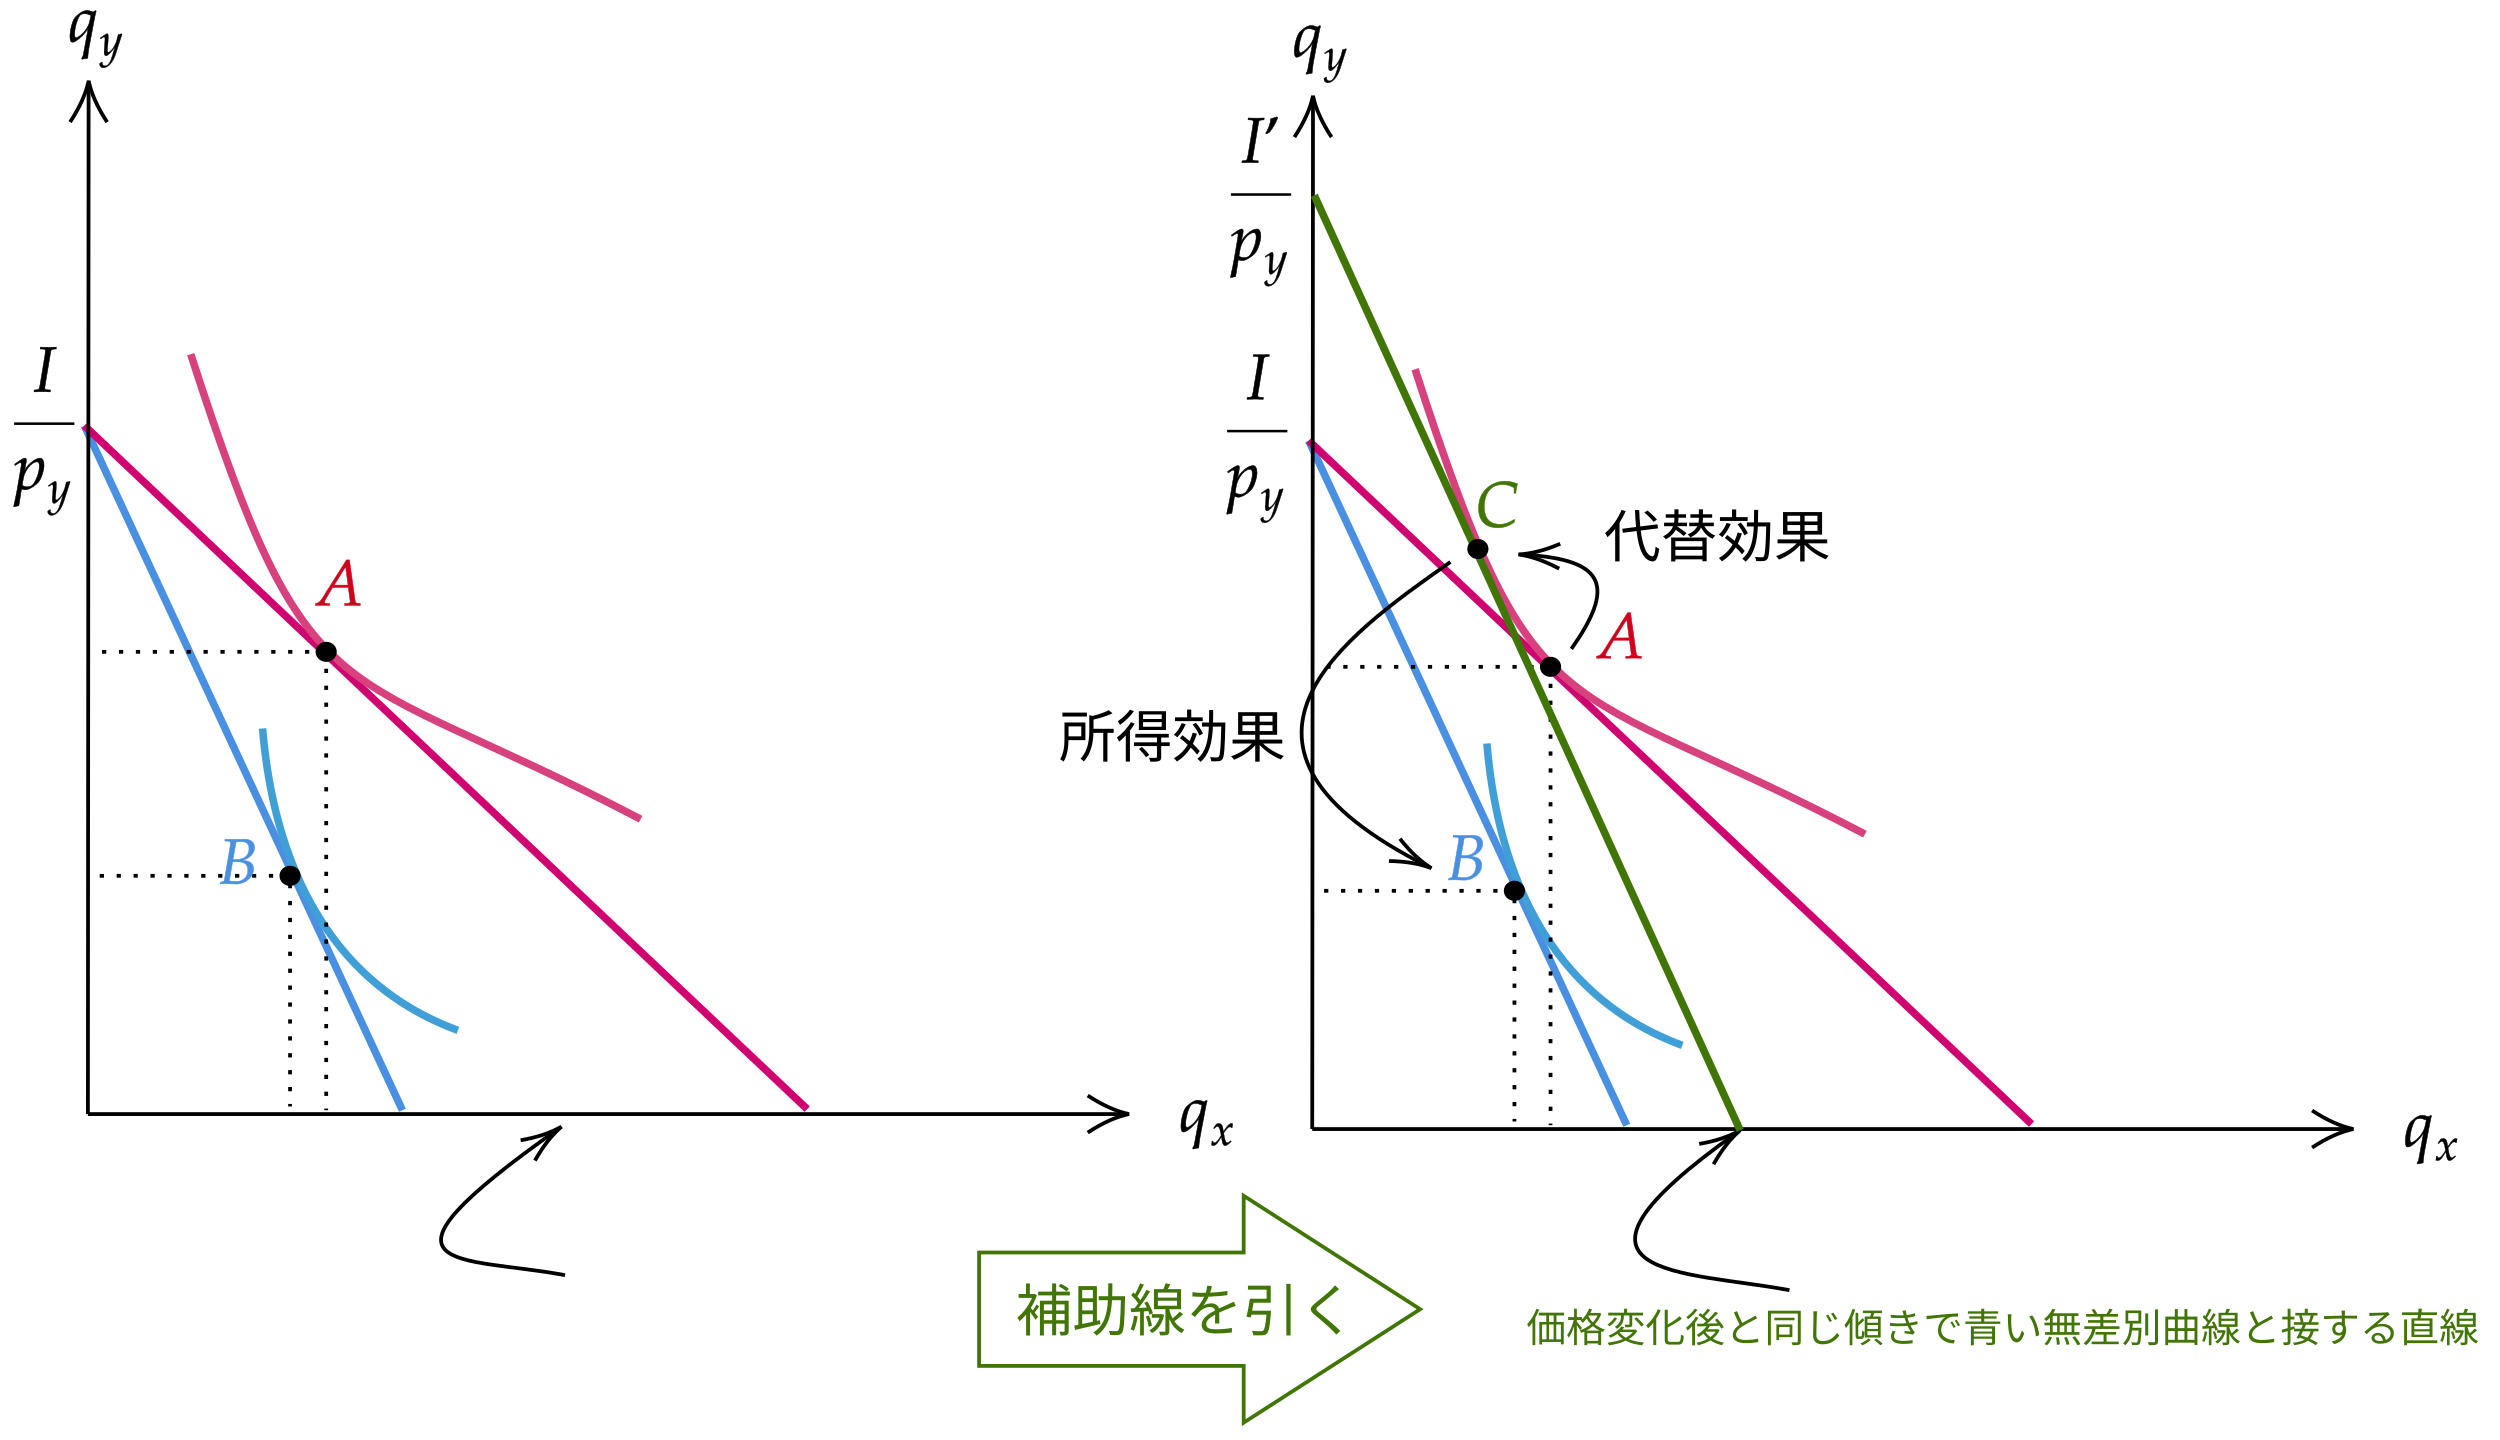
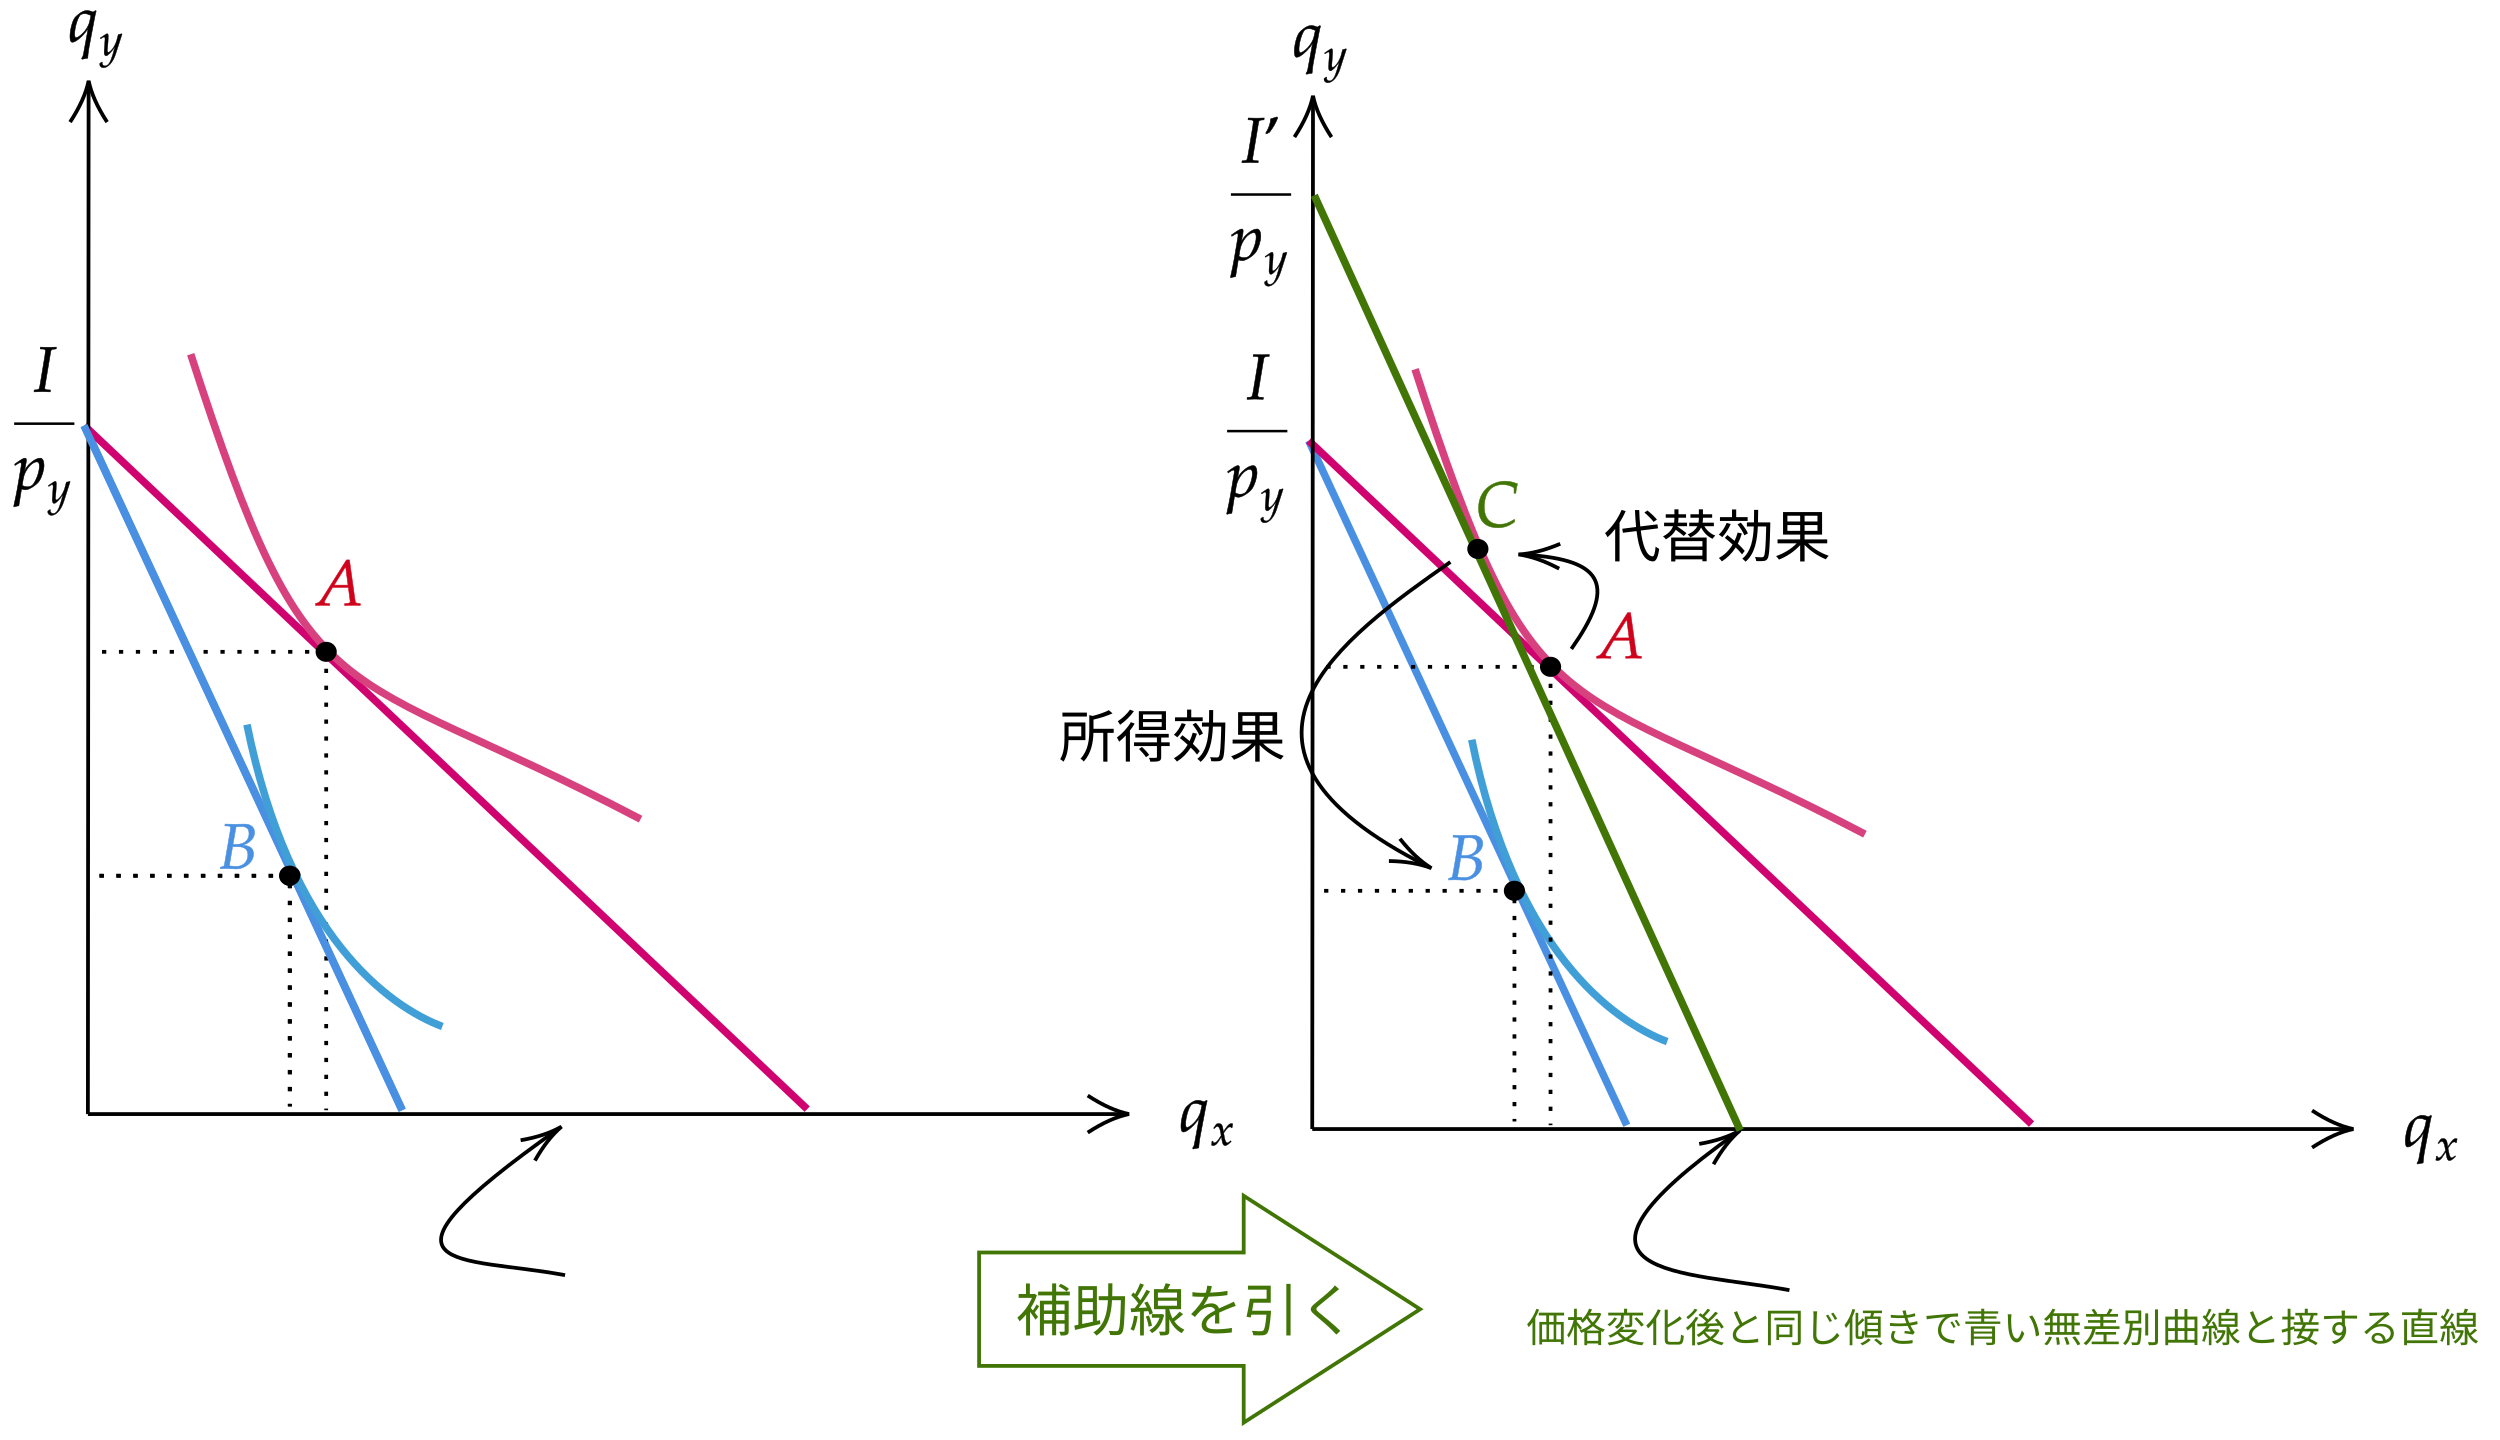
<svg xmlns="http://www.w3.org/2000/svg" x="0" y="0" width="661.333" height="380.667" style="         width:661.333px;         height:380.667px;         background: #FFF;         fill: none; ">
  <svg class="role-diagram-draw-area">
    <g class="shapes-region" style="stroke: black; fill: none;">
      <g class="arrow-line">
        <path class="connection real" stroke-dasharray="" d="  M346.2,116.57 L430.33,297.67" style="stroke: rgb(74, 144, 226); stroke-opacity: 1; stroke-width: 2; fill: none; fill-opacity: 1;" />
      </g>
      <g class="arrow-line">
        <path class="connection real" stroke-dasharray="" d="  M347.13,298.67 L620.55,298.67" style="stroke: rgb(0, 0, 0); stroke-width: 1; fill: none; fill-opacity: 1;" />
        <g stroke="#000" transform="matrix(-1,1.2246467991473532e-16,-1.2246467991473532e-16,-1,622.5525,298.6708)" style="stroke: rgb(0, 0, 0); stroke-width: 1;">
          <path d=" M10.93,-4.9 Q4.96,-1 0,0 Q4.96,1 10.93,4.9" />
        </g>
      </g>
      <g class="arrow-line">
        <path class="connection real" stroke-dasharray="" d="  M346.2,116.57 L537.41,297.36" style="stroke: rgb(208, 2, 112); stroke-opacity: 1; stroke-width: 2; fill: none; fill-opacity: 1;" />
      </g>
      <g class="arrow-line">
        <path class="connection real" stroke-dasharray="" d="  M347.33,27.33 L347.13,298.67" style="stroke: rgb(0, 0, 0); stroke-width: 1; fill: none; fill-opacity: 1;" />
        <g stroke="#000" transform="matrix(-0.0006981316,0.9999998,-0.9999998,-0.0006981316,347.3333,25.33333)" style="stroke: rgb(0, 0, 0); stroke-width: 1;">
          <path d=" M10.93,-4.9 Q4.96,-1 0,0 Q4.96,1 10.93,4.9" />
        </g>
      </g>
      <g class="arrow-line">
-         <path class="connection real" stroke-dasharray="" d="  M393.33,196.67 C398.33,255.67 430.98,271.26 445.02,276.55" style="stroke: rgb(65, 159, 215); stroke-opacity: 1; stroke-width: 2; fill: none; fill-opacity: 1;" />
+         <path class="connection real" stroke-dasharray="" d="  M389.33,195.67 C400.67,251.67 426.98,270.26 441.02,275.55" style="stroke: rgb(65, 159, 215); stroke-opacity: 1; stroke-width: 2; fill: none; fill-opacity: 1;" />
      </g>
      <g class="arrow-line">
        <path class="connection real" stroke-dasharray="" d="  M374.33,97.67 C406.33,196.67 411.33,177.67 493.33,220.67" style="stroke: rgb(215, 65, 126); stroke-opacity: 1; stroke-width: 2; fill: none; fill-opacity: 1;" />
      </g>
      <g class="arrow-line">
        <path class="connection real" stroke-dasharray="1.125 3.35" d="  M410.17,176.4 L410.17,297.65" style="stroke: rgb(0, 0, 0); stroke-width: 1; fill: none; fill-opacity: 1;" />
      </g>
      <g class="arrow-line">
        <path class="connection real" stroke-dasharray="1.125 3.35" d="  M410.17,176.4 L347.6,176.4" style="stroke: rgb(0, 0, 0); stroke-width: 1; fill: none; fill-opacity: 1;" />
      </g>
      <g class="arrow-line">
        <path class="connection real" stroke-dasharray="1.125 3.35" d="  M400.62,235.65 L347.67,235.65" style="stroke: rgb(0, 0, 0); stroke-width: 1; fill: none; fill-opacity: 1;" />
      </g>
      <g class="arrow-line">
        <path class="connection real" stroke-dasharray="1.125 3.35" d="  M400.62,237.81 L400.62,296.67" style="stroke: rgb(0, 0, 0); stroke-width: 1; fill: none; fill-opacity: 1;" />
      </g>
      <g class="arrow-line">
        <path class="connection real" stroke-dasharray="" d="  M473.37,341.3 C445.59,336.08 404.91,338.28 459.5,299.59" style="stroke: rgb(0, 0, 0); stroke-width: 1; fill: none; fill-opacity: 1;" />
        <g stroke="#000" transform="matrix(-0.8176476,0.575719,-0.575719,-0.8176476,460.3333,299)" style="stroke: rgb(0, 0, 0); stroke-width: 1;">
          <path d=" M10.93,-3.29 Q4.96,-0.45 0,0 Q4.96,0.45 10.93,3.29" />
        </g>
      </g>
      <g class="composite-shape">
        <path class="real" d=" M398.31,235.65 C398.31,234.45 399.35,233.48 400.62,233.48 C401.89,233.48 402.92,234.45 402.92,235.65 C402.92,236.84 401.89,237.81 400.62,237.81 C399.35,237.81 398.31,236.84 398.31,235.65 Z" style="stroke-width: 1; stroke: rgb(0, 0, 0); fill: rgb(0, 0, 0); fill-opacity: 1;" />
      </g>
      <g class="composite-shape">
        <path class="real" d=" M407.87,176.4 C407.87,175.2 408.9,174.23 410.17,174.23 C411.45,174.23 412.48,175.2 412.48,176.4 C412.48,177.59 411.45,178.56 410.17,178.56 C408.9,178.56 407.87,177.59 407.87,176.4 Z" style="stroke-width: 1; stroke: rgb(0, 0, 0); fill: rgb(0, 0, 0); fill-opacity: 1;" />
      </g>
      <g class="arrow-line">
        <path class="connection real" stroke-dasharray="" d="  M403.68,146.77 C424.83,148.1 427.31,155.18 415.67,171.67" style="stroke: rgb(0, 0, 0); stroke-width: 1; fill: none; fill-opacity: 1;" />
        <g stroke="#000" transform="matrix(0.9990558,0.04344502,-0.04344502,0.9990558,401.6667,146.6667)" style="stroke: rgb(0, 0, 0); stroke-width: 1;">
          <path d=" M10.93,-3.29 Q4.96,-0.45 0,0 Q4.96,0.45 10.93,3.29" />
        </g>
      </g>
      <g class="arrow-line">
        <path class="connection real" stroke-dasharray="" d="  M383.67,148.67 C355.47,168.48 314.43,197.4 377.7,229.19" style="stroke: rgb(0, 0, 0); stroke-width: 1; fill: none; fill-opacity: 1;" />
        <g stroke="#000" transform="matrix(-0.8963317,-0.4433841,0.4433841,-0.8963317,378.6667,229.6667)" style="stroke: rgb(0, 0, 0); stroke-width: 1;">
          <path d=" M10.93,-3.29 Q4.96,-0.45 0,0 Q4.96,0.45 10.93,3.29" />
        </g>
      </g>
      <g class="composite-shape">
        <path class="real" d=" M259,331.33 L329,331.33 L329,316.33 L375.67,346.33 L329,376.33 L329,361.33 L259,361.33 Z" style="stroke-width: 1; stroke: rgb(65, 117, 5); stroke-opacity: 1; fill: none; fill-opacity: 1;" />
      </g>
      <g class="arrow-line">
        <path class="connection real" stroke-dasharray="" d="  M347.67,51.67 L460.33,299" style="stroke: rgb(65, 117, 5); stroke-opacity: 1; stroke-width: 2; fill: none; fill-opacity: 1;" />
      </g>
      <g class="composite-shape">
        <path class="real" d=" M388.64,145.22 C388.64,144.02 389.68,143.06 390.95,143.06 C392.22,143.06 393.25,144.02 393.25,145.22 C393.25,146.41 392.22,147.38 390.95,147.38 C389.68,147.38 388.64,146.41 388.64,145.22 Z" style="stroke-width: 1; stroke: rgb(0, 0, 0); fill: rgb(0, 0, 0); fill-opacity: 1;" />
      </g>
      <g class="arrow-line">
        <path class="connection real" stroke-dasharray="" d="  M22.32,112.6 L106.45,293.7" style="stroke: rgb(74, 144, 226); stroke-opacity: 1; stroke-width: 2; fill: none; fill-opacity: 1;" />
      </g>
      <g class="arrow-line">
        <path class="connection real" stroke-dasharray="" d="  M23.25,294.71 L296.67,294.71" style="stroke: rgb(0, 0, 0); stroke-width: 1; fill: none; fill-opacity: 1;" />
        <g stroke="#000" transform="matrix(-1,1.2246467991473532e-16,-1.2246467991473532e-16,-1,298.6653,294.7051)" style="stroke: rgb(0, 0, 0); stroke-width: 1;">
          <path d=" M10.93,-4.9 Q4.96,-1 0,0 Q4.96,1 10.93,4.9" />
        </g>
      </g>
      <g class="arrow-line">
        <path class="connection real" stroke-dasharray="" d="  M22.32,112.6 L213.53,293.4" style="stroke: rgb(208, 2, 112); stroke-opacity: 1; stroke-width: 2; fill: none; fill-opacity: 1;" />
      </g>
      <g class="arrow-line">
        <path class="connection real" stroke-dasharray="" d="  M23.44,23.37 L23.25,294.71" style="stroke: rgb(0, 0, 0); stroke-width: 1; fill: none; fill-opacity: 1;" />
        <g stroke="#000" transform="matrix(-0.0006981316,0.9999998,-0.9999998,-0.0006981316,23.44615,21.36767)" style="stroke: rgb(0, 0, 0); stroke-width: 1;">
          <path d=" M10.93,-4.9 Q4.96,-1 0,0 Q4.96,1 10.93,4.9" />
        </g>
      </g>
      <g class="arrow-line">
-         <path class="connection real" stroke-dasharray="" d="  M69.45,192.7 C74.45,251.7 107.09,267.3 121.13,272.58" style="stroke: rgb(65, 159, 215); stroke-opacity: 1; stroke-width: 2; fill: none; fill-opacity: 1;" />
-       </g>
-       <g class="arrow-line">
        <path class="connection real" stroke-dasharray="" d="  M50.45,93.7 C82.45,192.7 87.45,173.7 169.45,216.7" style="stroke: rgb(215, 65, 126); stroke-opacity: 1; stroke-width: 2; fill: none; fill-opacity: 1;" />
      </g>
      <g class="arrow-line">
        <path class="connection real" stroke-dasharray="1.125 3.35" d="  M86.29,172.43 L86.29,293.69" style="stroke: rgb(0, 0, 0); stroke-width: 1; fill: none; fill-opacity: 1;" />
      </g>
      <g class="arrow-line">
        <path class="connection real" stroke-dasharray="1.125 3.35" d="  M86.29,172.43 L23.71,172.43" style="stroke: rgb(0, 0, 0); stroke-width: 1; fill: none; fill-opacity: 1;" />
      </g>
      <g class="arrow-line">
        <path class="connection real" stroke-dasharray="1.125 3.35" d="  M76.73,231.68 L23.78,231.68" style="stroke: rgb(0, 0, 0); stroke-width: 1; fill: none; fill-opacity: 1;" />
      </g>
      <g class="arrow-line">
        <path class="connection real" stroke-dasharray="1.125 3.35" d="  M76.73,233.85 L76.73,292.7" style="stroke: rgb(0, 0, 0); stroke-width: 1; fill: none; fill-opacity: 1;" />
      </g>
      <g class="arrow-line">
        <path class="connection real" stroke-dasharray="" d="  M149.48,337.33 C121.71,332.12 93.01,337.28 147.72,298.62" style="stroke: rgb(0, 0, 0); stroke-width: 1; fill: none; fill-opacity: 1;" />
        <g stroke="#000" transform="matrix(-0.8176476,0.575719,-0.575719,-0.8176476,148.5503,298.0309)" style="stroke: rgb(0, 0, 0); stroke-width: 1;">
          <path d=" M10.93,-3.29 Q4.96,-0.45 0,0 Q4.96,0.45 10.93,3.29" />
        </g>
      </g>
      <g class="composite-shape">
        <path class="real" d=" M74.43,231.68 C74.43,230.49 75.46,229.52 76.73,229.52 C78,229.52 79.04,230.49 79.04,231.68 C79.04,232.88 78,233.85 76.73,233.85 C75.46,233.85 74.43,232.88 74.43,231.68 Z" style="stroke-width: 1; stroke: rgb(0, 0, 0); fill: rgb(0, 0, 0); fill-opacity: 1;" />
      </g>
      <g class="composite-shape">
        <path class="real" d=" M83.98,172.43 C83.98,171.24 85.01,170.27 86.29,170.27 C87.56,170.27 88.59,171.24 88.59,172.43 C88.59,173.63 87.56,174.59 86.29,174.59 C85.01,174.59 83.98,173.63 83.98,172.43 Z" style="stroke-width: 1; stroke: rgb(0, 0, 0); fill: rgb(0, 0, 0); fill-opacity: 1;" />
+       </g>
+       <g class="arrow-line">
+         <path class="connection real" stroke-dasharray="" d="  M22.2,112.57 L106.33,293.67" style="stroke: rgb(74, 144, 226); stroke-opacity: 1; stroke-width: 2; fill: none; fill-opacity: 1;" />
+       </g>
+       <g class="arrow-line">
+         <path class="connection real" stroke-dasharray="" d="  M65.33,191.67 C76.67,247.67 102.98,266.26 117.02,271.55" style="stroke: rgb(65, 159, 215); stroke-opacity: 1; stroke-width: 2; fill: none; fill-opacity: 1;" />
+       </g>
+       <g class="arrow-line">
+         <path class="connection real" stroke-dasharray="1.125 3.35" d="  M76.62,231.65 L23.67,231.65" style="stroke: rgb(0, 0, 0); stroke-width: 1; fill: none; fill-opacity: 1;" />
+       </g>
+       <g class="arrow-line">
+         <path class="connection real" stroke-dasharray="1.125 3.35" d="  M76.62,233.81 L76.62,292.67" style="stroke: rgb(0, 0, 0); stroke-width: 1; fill: none; fill-opacity: 1;" />
+       </g>
+       <g class="composite-shape">
+         <path class="real" d=" M74.31,231.65 C74.31,230.45 75.35,229.48 76.62,229.48 C77.89,229.48 78.92,230.45 78.92,231.65 C78.92,232.84 77.89,233.81 76.62,233.81 C75.35,233.81 74.31,232.84 74.31,231.65 Z" style="stroke-width: 1; stroke: rgb(0, 0, 0); fill: rgb(0, 0, 0); fill-opacity: 1;" />
      </g>
      <g />
    </g>
    <g />
    <g />
    <g />
  </svg>
  <svg width="660" height="379.333" style="width:660px;height:379.333px;font-family:Asana-Math, Asana;background:#FFF;">
    <g>
      <g>
        <g>
          <g>
            <g>
              <g>
                <g transform="matrix(1,0,0,1,341.9896,14.94791)">
                  <path transform="matrix(0.017,0,0,-0.017,0,0)" d="M385 458C342 475 313 482 284 482C209 482 121 394 103 374C63 327 24 181 24 78C24 19 36 -11 60 -11C82 -11 101 -3 133 19C180 51 259 121 308 209L232 -205C227 -229 217 -249 205 -262L214 -276C245 -268 276 -262 300 -259C304 -205 310 -150 319 -100L405 356C416 417 422 443 432 474L418 480ZM118 59C104 59 96 80 96 113C96 209 139 359 181 409C193 424 222 433 254 433C282 433 303 427 351 406L330 311C301 174 160 59 118 59Z" stroke="rgb(0,0,0)" stroke-opacity="1" stroke-width="8" fill="rgb(0,0,0)" fill-opacity="1" />
                </g>
              </g>
              <g>
                <g>
                  <g>
                    <g>
                      <g transform="matrix(1,0,0,1,350.3438,18.61875)">
                        <path transform="matrix(0.0119,0,0,-0.0119,0,0)" d="M-7 -180C-8 -187 -8 -193 -8 -198C-8 -241 29 -276 74 -276C180 -276 290 -152 349 33L490 473L479 482C450 471 427 465 405 463L370 331C358 284 323 211 290 162C255 111 206 67 184 67C172 67 163 90 164 115L180 322C182 353 184 391 184 419C184 464 177 482 160 482C147 482 133 475 85 442L3 386L14 368L64 398C69 401 80 410 89 410C103 410 111 391 111 358C111 357 111 351 110 343L93 100L92 60C92 18 110 -11 135 -11C172 -11 256 74 331 187L282 16C231 -161 181 -234 111 -234C76 -234 49 -207 49 -172C49 -167 50 -159 51 -150L41 -146Z" stroke="rgb(0,0,0)" stroke-opacity="1" stroke-width="8" fill="rgb(0,0,0)" fill-opacity="1" />
                      </g>
                    </g>
                  </g>
                </g>
              </g>
            </g>
          </g>
        </g>
      </g>
    </g>
    <g>
      <g>
        <g>
          <g>
            <g>
              <g>
                <g transform="matrix(1,0,0,1,635.8854,303.2292)">
                  <path transform="matrix(0.017,0,0,-0.017,0,0)" d="M385 458C342 475 313 482 284 482C209 482 121 394 103 374C63 327 24 181 24 78C24 19 36 -11 60 -11C82 -11 101 -3 133 19C180 51 259 121 308 209L232 -205C227 -229 217 -249 205 -262L214 -276C245 -268 276 -262 300 -259C304 -205 310 -150 319 -100L405 356C416 417 422 443 432 474L418 480ZM118 59C104 59 96 80 96 113C96 209 139 359 181 409C193 424 222 433 254 433C282 433 303 427 351 406L330 311C301 174 160 59 118 59Z" stroke="rgb(0,0,0)" stroke-opacity="1" stroke-width="8" fill="rgb(0,0,0)" fill-opacity="1" />
                </g>
              </g>
              <g>
                <g>
                  <g>
                    <g>
                      <g transform="matrix(1,0,0,1,644.2396,306.9)">
                        <path transform="matrix(0.0119,0,0,-0.0119,0,0)" d="M9 1C24 -7 40 -11 52 -11C85 -11 124 18 155 65L231 182L242 113C255 28 278 -11 314 -11C336 -11 368 6 400 35L449 79L440 98C404 68 379 53 363 53C348 53 335 63 325 83C316 102 305 139 300 168L282 269L317 318C364 383 391 406 422 406C438 406 450 398 455 383L469 387L484 472C472 479 463 482 454 482C414 482 374 446 312 354L275 299L269 347C257 446 230 482 171 482C145 482 123 474 114 461L56 378L73 368C103 402 123 416 142 416C175 416 197 375 214 277L225 215L185 153C142 86 108 54 80 54C65 54 54 58 52 63L41 91L21 88C21 53 13 27 9 1Z" stroke="rgb(0,0,0)" stroke-opacity="1" stroke-width="8" fill="rgb(0,0,0)" fill-opacity="1" />
                      </g>
                    </g>
                  </g>
                </g>
              </g>
            </g>
          </g>
        </g>
      </g>
    </g>
    <g>
      <g>
        <g>
          <g>
            <g>
              <g>
                <g>
                  <g>
                    <g>
                      <g transform="matrix(1,0,0,1,329.7604,105.5625)">
                        <path transform="matrix(0.017,0,0,-0.017,0,0)" d="M103 664L150 662C174 661 185 653 185 636C185 629 179 576 176 559L104 125C89 36 86 31 46 28L10 25L7 -3L39 -3L133 0L227 -3L259 -3L262 25L210 28C184 30 174 37 174 57C174 63 175 74 176 78L265 613C272 652 277 657 316 661L351 664L354 692L248 689C231 689 213 689 170 690L106 692Z" stroke="rgb(0,0,0)" stroke-opacity="1" stroke-width="8" fill="rgb(0,0,0)" fill-opacity="1" />
                      </g>
                    </g>
                  </g>
                </g>
                <g>
                  <g>
                    <g>
                      <g transform="matrix(1,0,0,1,324.6146,131.3542)">
                        <path transform="matrix(0.017,0,0,-0.017,0,0)" d="M176 -11C232 -11 347 62 390 125C431 186 465 296 465 371C465 438 442 482 406 482C364 482 311 456 259 409C218 374 198 348 162 289L186 408C189 425 191 440 191 452C191 471 183 482 169 482C148 482 110 461 36 408L8 388L15 368L47 389C75 407 86 412 95 412C105 412 112 403 112 389C112 381 110 361 108 351L50 8C40 -52 21 -143 1 -233L-7 -270L0 -276C21 -269 41 -264 73 -259L115 3C136 -4 158 -11 176 -11ZM143 165C165 293 272 424 355 424C381 424 393 402 393 356C393 275 353 156 300 80C280 51 248 36 207 36C176 36 151 43 125 59Z" stroke="rgb(0,0,0)" stroke-opacity="1" stroke-width="8" fill="rgb(0,0,0)" fill-opacity="1" />
                      </g>
                    </g>
                    <g>
                      <g>
                        <g>
                          <g>
                            <g transform="matrix(1,0,0,1,333.6042,135.025)">
                              <path transform="matrix(0.0119,0,0,-0.0119,0,0)" d="M-7 -180C-8 -187 -8 -193 -8 -198C-8 -241 29 -276 74 -276C180 -276 290 -152 349 33L490 473L479 482C450 471 427 465 405 463L370 331C358 284 323 211 290 162C255 111 206 67 184 67C172 67 163 90 164 115L180 322C182 353 184 391 184 419C184 464 177 482 160 482C147 482 133 475 85 442L3 386L14 368L64 398C69 401 80 410 89 410C103 410 111 391 111 358C111 357 111 351 110 343L93 100L92 60C92 18 110 -11 135 -11C172 -11 256 74 331 187L282 16C231 -161 181 -234 111 -234C76 -234 49 -207 49 -172C49 -167 50 -159 51 -150L41 -146Z" stroke="rgb(0,0,0)" stroke-opacity="1" stroke-width="8" fill="rgb(0,0,0)" fill-opacity="1" />
                            </g>
                          </g>
                        </g>
                      </g>
                    </g>
                  </g>
                </g>
                <line style="fill:none;stroke-width:0.667px;stroke:rgb(0, 0, 0);" x1="324.615" y1="114.042" x2="340.552" y2="114.042" />
              </g>
            </g>
          </g>
        </g>
      </g>
    </g>
    <g>
      <g>
        <g>
          <g>
            <g>
              <g>
                <g transform="matrix(1,0,0,1,421.8958,174.0729)">
                  <path transform="matrix(0.017,0,0,-0.017,0,0)" d="M567 55C567 39 552 30 524 28L480 25L480 -3C582 0 582 0 602 0C622 0 622 0 724 -3L724 25L698 28C651 35 650 35 642 80L555 705L509 705L136 112C100 56 82 40 48 32L28 27L28 -3C120 0 120 0 140 0C159 0 161 0 247 -3L247 25L195 28C179 29 164 38 164 47C164 55 171 69 190 102L292 277L538 277L563 89L563 86C563 84 567 69 567 55ZM496 601L533 313L317 313Z" stroke="rgb(208,2,27)" stroke-opacity="1" stroke-width="8" fill="rgb(208,2,27)" fill-opacity="1" />
                </g>
              </g>
            </g>
          </g>
        </g>
      </g>
    </g>
    <g>
      <g>
        <g>
          <g>
            <g>
              <g>
                <g transform="matrix(1,0,0,1,382.7292,232.7292)">
                  <path transform="matrix(0.017,0,0,-0.017,0,0)" d="M543 227C543 337 459 353 377 365C434 385 459 397 490 425C536 464 559 511 559 562C559 644 501 692 401 692C399 692 389 692 374 691L311 690C299 689 263 689 251 689C232 689 201 690 152 691L100 692L97 664L150 662C174 661 185 653 185 635C185 621 181 589 176 559L89 55C85 37 73 30 31 23L26 -3L63 -2C90 0 105 0 117 0C128 0 154 -1 180 -2L217 -3L237 -4C256 -5 269 -6 277 -6C392 -6 543 87 543 227ZM166 41L217 340L302 340C405 340 455 298 455 211C455 108 382 34 282 34C228 34 207 38 166 41ZM352 655C433 655 473 619 473 544C473 439 399 376 275 376L223 376L272 650C288 650 329 655 352 655Z" stroke="rgb(74,144,226)" stroke-opacity="1" stroke-width="8" fill="rgb(74,144,226)" fill-opacity="1" />
                </g>
              </g>
            </g>
          </g>
        </g>
      </g>
    </g>
    <g>
      <g>
        <g>
          <g>
            <g>
              <g>
                <g transform="matrix(1,0,0,1,390.3646,139.2917)">
                  <path transform="matrix(0.017,0,0,-0.017,0,0)" d="M45 284C45 90 152 -18 343 -18C439 -18 510 5 600 67C600 67 610 103 610 103C610 103 600 110 600 110C506 53 454 35 376 35C219 35 133 131 133 309C133 447 190 653 418 653C489 653 541 639 597 603L597 519L624 519C629 576 637 619 651 665C575 694 518 706 456 706C276 706 45 578 45 284Z" stroke="rgb(65,117,5)" stroke-opacity="1" stroke-width="8" fill="rgb(65,117,5)" fill-opacity="1" />
                </g>
              </g>
            </g>
          </g>
        </g>
      </g>
    </g>
    <g>
      <g>
        <g>
          <text x="403.771" y="345.854" style="white-space:pre;stroke:none;fill:rgb(65,117,5);fill-opacity:1;font-size:10.5px;font-family:Arial, Helvetica, sans-serif;font-weight:400;font-style:normal;dominant-baseline:text-before-edge;text-decoration:none solid rgb(65, 117, 5);">価格変化後と同じ傾きで青い無差別曲線と接する直線</text>
        </g>
      </g>
    </g>
    <g>
      <g>
        <g>
          <text x="424.281" y="134.25" style="white-space:pre;stroke:none;fill:rgb(0,0,0);fill-opacity:1;font-size:15px;font-family:Arial, Helvetica, sans-serif;font-weight:400;font-style:normal;dominant-baseline:text-before-edge;text-decoration:none solid rgb(0, 0, 0);">代替効果</text>
        </g>
      </g>
    </g>
    <g>
      <g>
        <g>
          <text x="280.125" y="187.198" style="white-space:pre;stroke:none;fill:rgb(0,0,0);fill-opacity:1;font-size:15px;font-family:Arial, Helvetica, sans-serif;font-weight:400;font-style:normal;dominant-baseline:text-before-edge;text-decoration:none solid rgb(0, 0, 0);">所得効果</text>
        </g>
      </g>
    </g>
    <g>
      <g>
        <g>
          <g>
            <g>
              <g>
                <g>
                  <g>
                    <g>
                      <g transform="matrix(1,0,0,1,328.4063,42.97916)">
                        <path transform="matrix(0.017,0,0,-0.017,0,0)" d="M103 664L150 662C174 661 185 653 185 636C185 629 179 576 176 559L104 125C89 36 86 31 46 28L10 25L7 -3L39 -3L133 0L227 -3L259 -3L262 25L210 28C184 30 174 37 174 57C174 63 175 74 176 78L265 613C272 652 277 657 316 661L351 664L354 692L248 689C231 689 213 689 170 690L106 692ZM436 470C493 543 531 610 565 696L552 709C516 697 506 694 455 679C449 599 425 533 377 456L392 446Z" stroke="rgb(0,0,0)" stroke-opacity="1" stroke-width="8" fill="rgb(0,0,0)" fill-opacity="1" />
                      </g>
                    </g>
                  </g>
                </g>
                <g>
                  <g>
                    <g>
                      <g transform="matrix(1,0,0,1,325.6146,68.77084)">
                        <path transform="matrix(0.017,0,0,-0.017,0,0)" d="M176 -11C232 -11 347 62 390 125C431 186 465 296 465 371C465 438 442 482 406 482C364 482 311 456 259 409C218 374 198 348 162 289L186 408C189 425 191 440 191 452C191 471 183 482 169 482C148 482 110 461 36 408L8 388L15 368L47 389C75 407 86 412 95 412C105 412 112 403 112 389C112 381 110 361 108 351L50 8C40 -52 21 -143 1 -233L-7 -270L0 -276C21 -269 41 -264 73 -259L115 3C136 -4 158 -11 176 -11ZM143 165C165 293 272 424 355 424C381 424 393 402 393 356C393 275 353 156 300 80C280 51 248 36 207 36C176 36 151 43 125 59Z" stroke="rgb(0,0,0)" stroke-opacity="1" stroke-width="8" fill="rgb(0,0,0)" fill-opacity="1" />
                      </g>
                    </g>
                    <g>
                      <g>
                        <g>
                          <g>
                            <g transform="matrix(1,0,0,1,334.6042,72.44166)">
                              <path transform="matrix(0.0119,0,0,-0.0119,0,0)" d="M-7 -180C-8 -187 -8 -193 -8 -198C-8 -241 29 -276 74 -276C180 -276 290 -152 349 33L490 473L479 482C450 471 427 465 405 463L370 331C358 284 323 211 290 162C255 111 206 67 184 67C172 67 163 90 164 115L180 322C182 353 184 391 184 419C184 464 177 482 160 482C147 482 133 475 85 442L3 386L14 368L64 398C69 401 80 410 89 410C103 410 111 391 111 358C111 357 111 351 110 343L93 100L92 60C92 18 110 -11 135 -11C172 -11 256 74 331 187L282 16C231 -161 181 -234 111 -234C76 -234 49 -207 49 -172C49 -167 50 -159 51 -150L41 -146Z" stroke="rgb(0,0,0)" stroke-opacity="1" stroke-width="8" fill="rgb(0,0,0)" fill-opacity="1" />
                            </g>
                          </g>
                        </g>
                      </g>
                    </g>
                  </g>
                </g>
                <line style="fill:none;stroke-width:0.667px;stroke:rgb(0, 0, 0);" x1="325.615" y1="51.458" x2="341.552" y2="51.458" />
              </g>
            </g>
          </g>
        </g>
      </g>
    </g>
    <g>
      <g>
        <g>
          <text x="268.667" y="339" style="white-space:pre;stroke:none;fill:rgb(65,117,5);fill-opacity:1;font-size:15px;font-family:Arial, Helvetica, sans-serif;font-weight:400;font-style:normal;dominant-baseline:text-before-edge;text-decoration:none solid rgb(65, 117, 5);">補助線を引く</text>
        </g>
      </g>
    </g>
    <g>
      <g>
        <g>
          <g>
            <g>
              <g>
                <g transform="matrix(1,0,0,1,18.10416,10.97916)">
                  <path transform="matrix(0.017,0,0,-0.017,0,0)" d="M385 458C342 475 313 482 284 482C209 482 121 394 103 374C63 327 24 181 24 78C24 19 36 -11 60 -11C82 -11 101 -3 133 19C180 51 259 121 308 209L232 -205C227 -229 217 -249 205 -262L214 -276C245 -268 276 -262 300 -259C304 -205 310 -150 319 -100L405 356C416 417 422 443 432 474L418 480ZM118 59C104 59 96 80 96 113C96 209 139 359 181 409C193 424 222 433 254 433C282 433 303 427 351 406L330 311C301 174 160 59 118 59Z" stroke="rgb(0,0,0)" stroke-opacity="1" stroke-width="8" fill="rgb(0,0,0)" fill-opacity="1" />
                </g>
              </g>
              <g>
                <g>
                  <g>
                    <g>
                      <g transform="matrix(1,0,0,1,26.45834,14.65)">
                        <path transform="matrix(0.0119,0,0,-0.0119,0,0)" d="M-7 -180C-8 -187 -8 -193 -8 -198C-8 -241 29 -276 74 -276C180 -276 290 -152 349 33L490 473L479 482C450 471 427 465 405 463L370 331C358 284 323 211 290 162C255 111 206 67 184 67C172 67 163 90 164 115L180 322C182 353 184 391 184 419C184 464 177 482 160 482C147 482 133 475 85 442L3 386L14 368L64 398C69 401 80 410 89 410C103 410 111 391 111 358C111 357 111 351 110 343L93 100L92 60C92 18 110 -11 135 -11C172 -11 256 74 331 187L282 16C231 -161 181 -234 111 -234C76 -234 49 -207 49 -172C49 -167 50 -159 51 -150L41 -146Z" stroke="rgb(0,0,0)" stroke-opacity="1" stroke-width="8" fill="rgb(0,0,0)" fill-opacity="1" />
                      </g>
                    </g>
                  </g>
                </g>
              </g>
            </g>
          </g>
        </g>
      </g>
    </g>
    <g>
      <g>
        <g>
          <g>
            <g>
              <g>
                <g transform="matrix(1,0,0,1,312,299.2604)">
                  <path transform="matrix(0.017,0,0,-0.017,0,0)" d="M385 458C342 475 313 482 284 482C209 482 121 394 103 374C63 327 24 181 24 78C24 19 36 -11 60 -11C82 -11 101 -3 133 19C180 51 259 121 308 209L232 -205C227 -229 217 -249 205 -262L214 -276C245 -268 276 -262 300 -259C304 -205 310 -150 319 -100L405 356C416 417 422 443 432 474L418 480ZM118 59C104 59 96 80 96 113C96 209 139 359 181 409C193 424 222 433 254 433C282 433 303 427 351 406L330 311C301 174 160 59 118 59Z" stroke="rgb(0,0,0)" stroke-opacity="1" stroke-width="8" fill="rgb(0,0,0)" fill-opacity="1" />
                </g>
              </g>
              <g>
                <g>
                  <g>
                    <g>
                      <g transform="matrix(1,0,0,1,320.3542,302.9312)">
                        <path transform="matrix(0.0119,0,0,-0.0119,0,0)" d="M9 1C24 -7 40 -11 52 -11C85 -11 124 18 155 65L231 182L242 113C255 28 278 -11 314 -11C336 -11 368 6 400 35L449 79L440 98C404 68 379 53 363 53C348 53 335 63 325 83C316 102 305 139 300 168L282 269L317 318C364 383 391 406 422 406C438 406 450 398 455 383L469 387L484 472C472 479 463 482 454 482C414 482 374 446 312 354L275 299L269 347C257 446 230 482 171 482C145 482 123 474 114 461L56 378L73 368C103 402 123 416 142 416C175 416 197 375 214 277L225 215L185 153C142 86 108 54 80 54C65 54 54 58 52 63L41 91L21 88C21 53 13 27 9 1Z" stroke="rgb(0,0,0)" stroke-opacity="1" stroke-width="8" fill="rgb(0,0,0)" fill-opacity="1" />
                      </g>
                    </g>
                  </g>
                </g>
              </g>
            </g>
          </g>
        </g>
      </g>
    </g>
    <g>
      <g>
        <g>
          <g>
            <g>
              <g>
                <g>
                  <g>
                    <g>
                      <g transform="matrix(1,0,0,1,8.885406,103.5938)">
                        <path transform="matrix(0.017,0,0,-0.017,0,0)" d="M103 664L150 662C174 661 185 653 185 636C185 629 179 576 176 559L104 125C89 36 86 31 46 28L10 25L7 -3L39 -3L133 0L227 -3L259 -3L262 25L210 28C184 30 174 37 174 57C174 63 175 74 176 78L265 613C272 652 277 657 316 661L351 664L354 692L248 689C231 689 213 689 170 690L106 692Z" stroke="rgb(0,0,0)" stroke-opacity="1" stroke-width="8" fill="rgb(0,0,0)" fill-opacity="1" />
                      </g>
                    </g>
                  </g>
                </g>
                <g>
                  <g>
                    <g>
                      <g transform="matrix(1,0,0,1,3.739594,129.3854)">
                        <path transform="matrix(0.017,0,0,-0.017,0,0)" d="M176 -11C232 -11 347 62 390 125C431 186 465 296 465 371C465 438 442 482 406 482C364 482 311 456 259 409C218 374 198 348 162 289L186 408C189 425 191 440 191 452C191 471 183 482 169 482C148 482 110 461 36 408L8 388L15 368L47 389C75 407 86 412 95 412C105 412 112 403 112 389C112 381 110 361 108 351L50 8C40 -52 21 -143 1 -233L-7 -270L0 -276C21 -269 41 -264 73 -259L115 3C136 -4 158 -11 176 -11ZM143 165C165 293 272 424 355 424C381 424 393 402 393 356C393 275 353 156 300 80C280 51 248 36 207 36C176 36 151 43 125 59Z" stroke="rgb(0,0,0)" stroke-opacity="1" stroke-width="8" fill="rgb(0,0,0)" fill-opacity="1" />
                      </g>
                    </g>
                    <g>
                      <g>
                        <g>
                          <g>
                            <g transform="matrix(1,0,0,1,12.72916,133.0563)">
                              <path transform="matrix(0.0119,0,0,-0.0119,0,0)" d="M-7 -180C-8 -187 -8 -193 -8 -198C-8 -241 29 -276 74 -276C180 -276 290 -152 349 33L490 473L479 482C450 471 427 465 405 463L370 331C358 284 323 211 290 162C255 111 206 67 184 67C172 67 163 90 164 115L180 322C182 353 184 391 184 419C184 464 177 482 160 482C147 482 133 475 85 442L3 386L14 368L64 398C69 401 80 410 89 410C103 410 111 391 111 358C111 357 111 351 110 343L93 100L92 60C92 18 110 -11 135 -11C172 -11 256 74 331 187L282 16C231 -161 181 -234 111 -234C76 -234 49 -207 49 -172C49 -167 50 -159 51 -150L41 -146Z" stroke="rgb(0,0,0)" stroke-opacity="1" stroke-width="8" fill="rgb(0,0,0)" fill-opacity="1" />
                            </g>
                          </g>
                        </g>
                      </g>
                    </g>
                  </g>
                </g>
                <line style="fill:none;stroke-width:0.667px;stroke:rgb(0, 0, 0);" x1="3.74" y1="112.073" x2="19.677" y2="112.073" />
              </g>
            </g>
          </g>
        </g>
      </g>
    </g>
    <g>
      <g>
        <g>
          <g>
            <g>
              <g>
                <g transform="matrix(1,0,0,1,83,160.1042)">
                  <path transform="matrix(0.017,0,0,-0.017,0,0)" d="M567 55C567 39 552 30 524 28L480 25L480 -3C582 0 582 0 602 0C622 0 622 0 724 -3L724 25L698 28C651 35 650 35 642 80L555 705L509 705L136 112C100 56 82 40 48 32L28 27L28 -3C120 0 120 0 140 0C159 0 161 0 247 -3L247 25L195 28C179 29 164 38 164 47C164 55 171 69 190 102L292 277L538 277L563 89L563 86C563 84 567 69 567 55ZM496 601L533 313L317 313Z" stroke="rgb(208,2,27)" stroke-opacity="1" stroke-width="8" fill="rgb(208,2,27)" fill-opacity="1" />
                </g>
              </g>
            </g>
          </g>
        </g>
      </g>
    </g>
    <g>
      <g>
        <g>
          <g>
            <g>
              <g>
-                 <g transform="matrix(1,0,0,1,57.83334,233.7604)">
+                 <g transform="matrix(1,0,0,1,57.83334,229.7604)">
                  <path transform="matrix(0.017,0,0,-0.017,0,0)" d="M543 227C543 337 459 353 377 365C434 385 459 397 490 425C536 464 559 511 559 562C559 644 501 692 401 692C399 692 389 692 374 691L311 690C299 689 263 689 251 689C232 689 201 690 152 691L100 692L97 664L150 662C174 661 185 653 185 635C185 621 181 589 176 559L89 55C85 37 73 30 31 23L26 -3L63 -2C90 0 105 0 117 0C128 0 154 -1 180 -2L217 -3L237 -4C256 -5 269 -6 277 -6C392 -6 543 87 543 227ZM166 41L217 340L302 340C405 340 455 298 455 211C455 108 382 34 282 34C228 34 207 38 166 41ZM352 655C433 655 473 619 473 544C473 439 399 376 275 376L223 376L272 650C288 650 329 655 352 655Z" stroke="rgb(74,144,226)" stroke-opacity="1" stroke-width="8" fill="rgb(74,144,226)" fill-opacity="1" />
                </g>
              </g>
            </g>
          </g>
        </g>
      </g>
    </g>
  </svg>
</svg>
